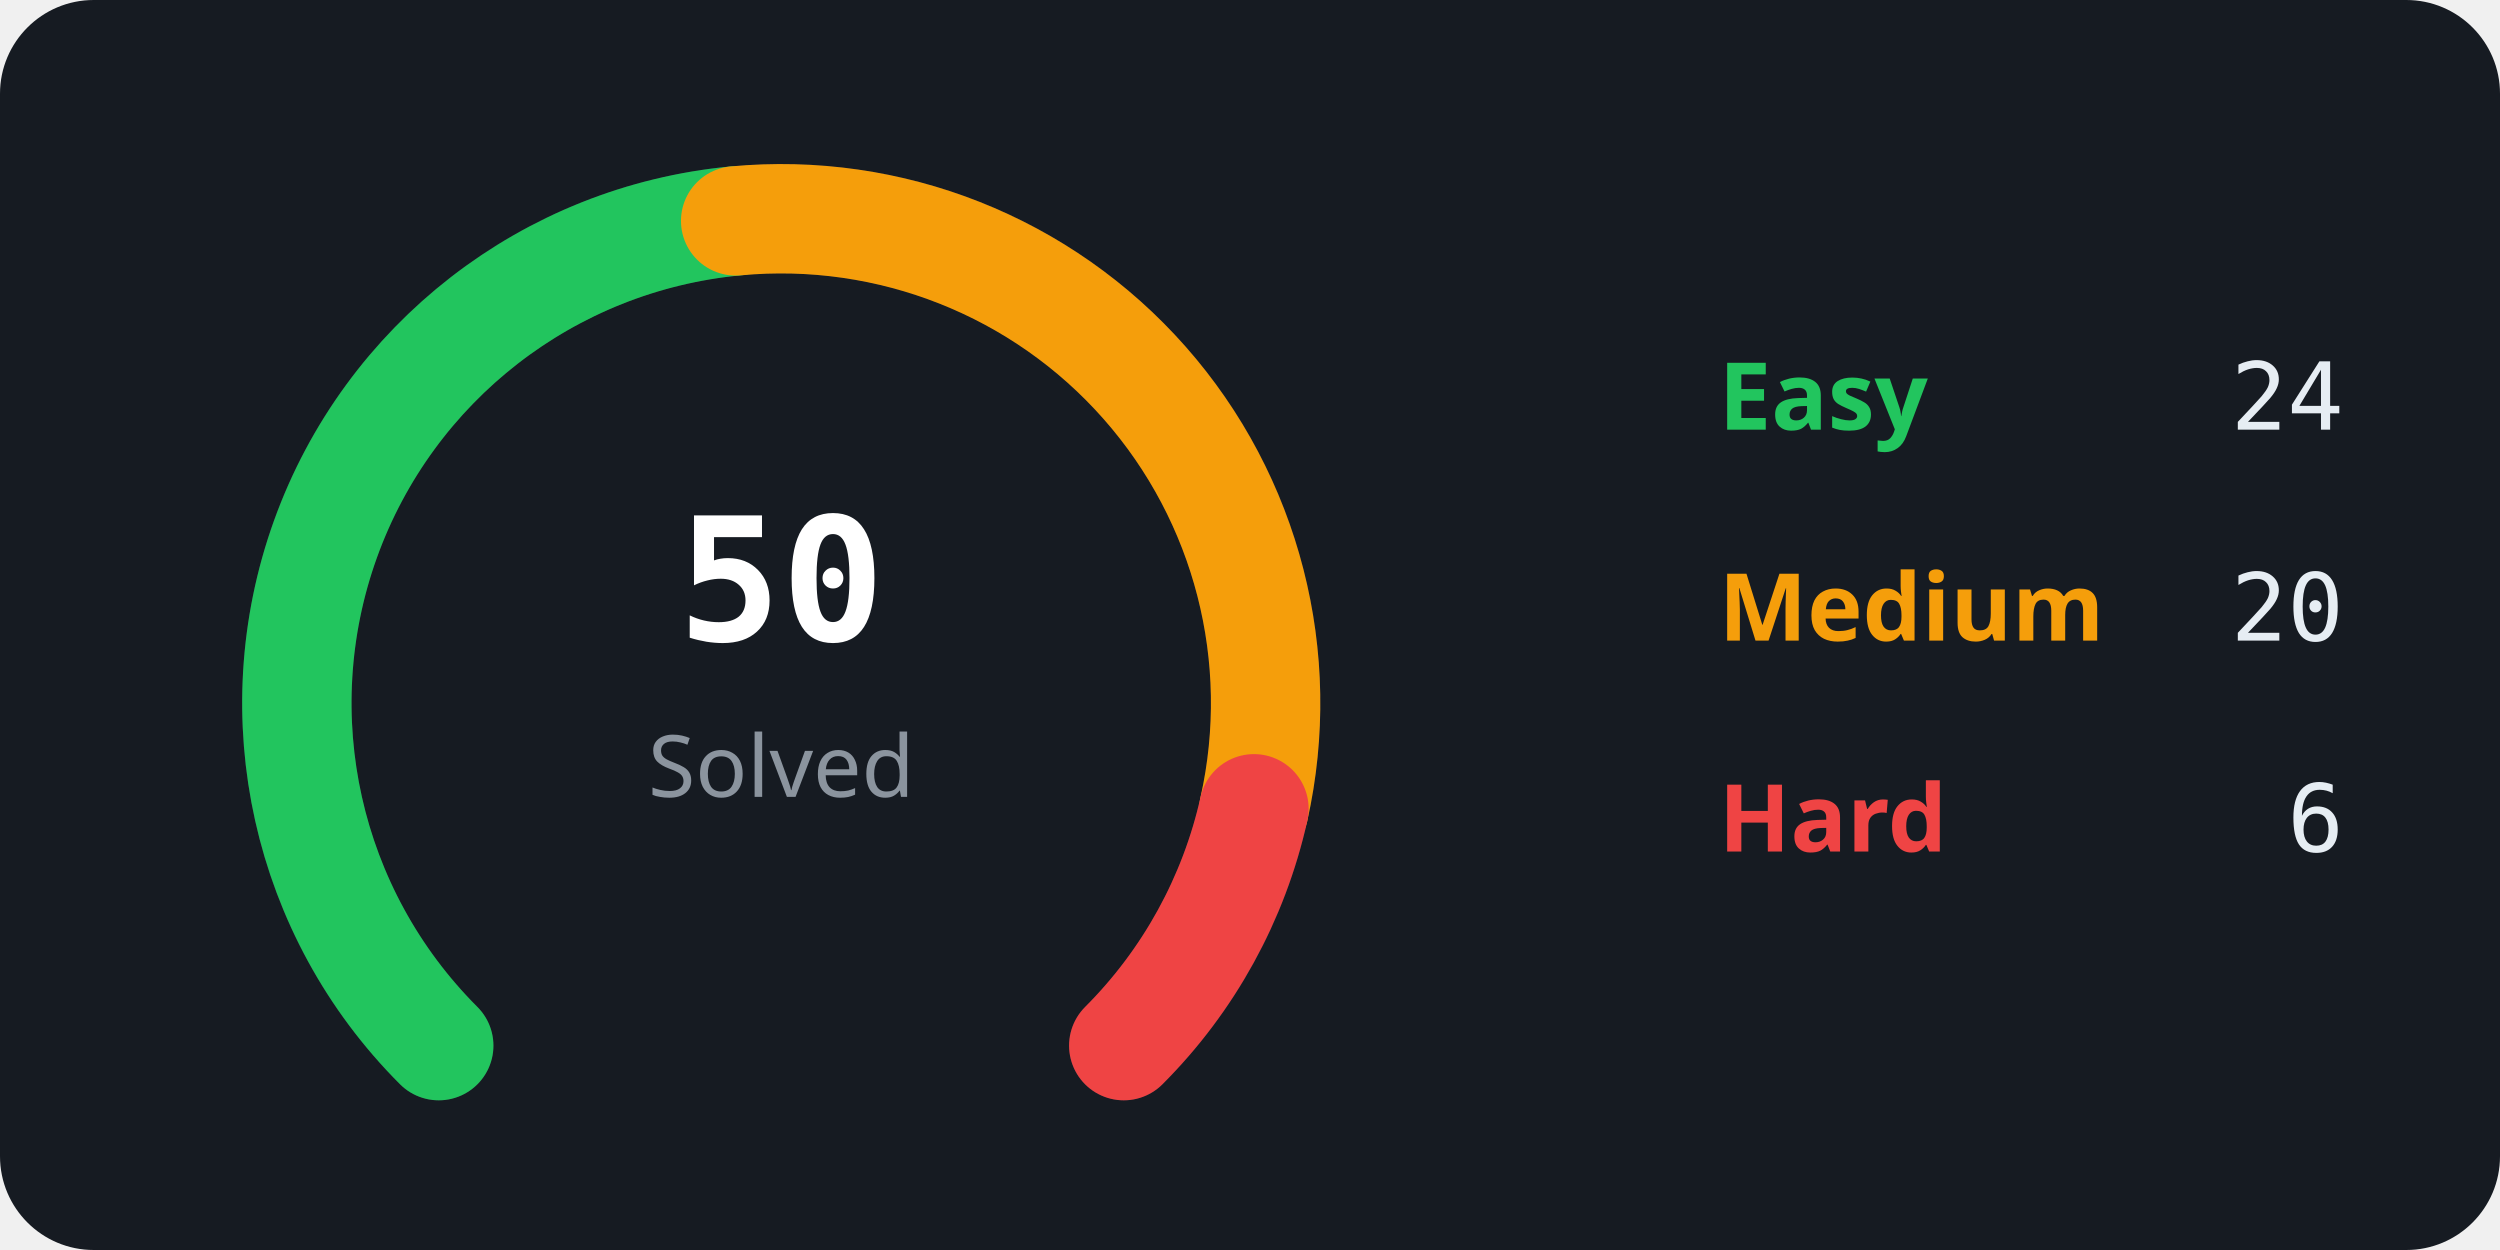
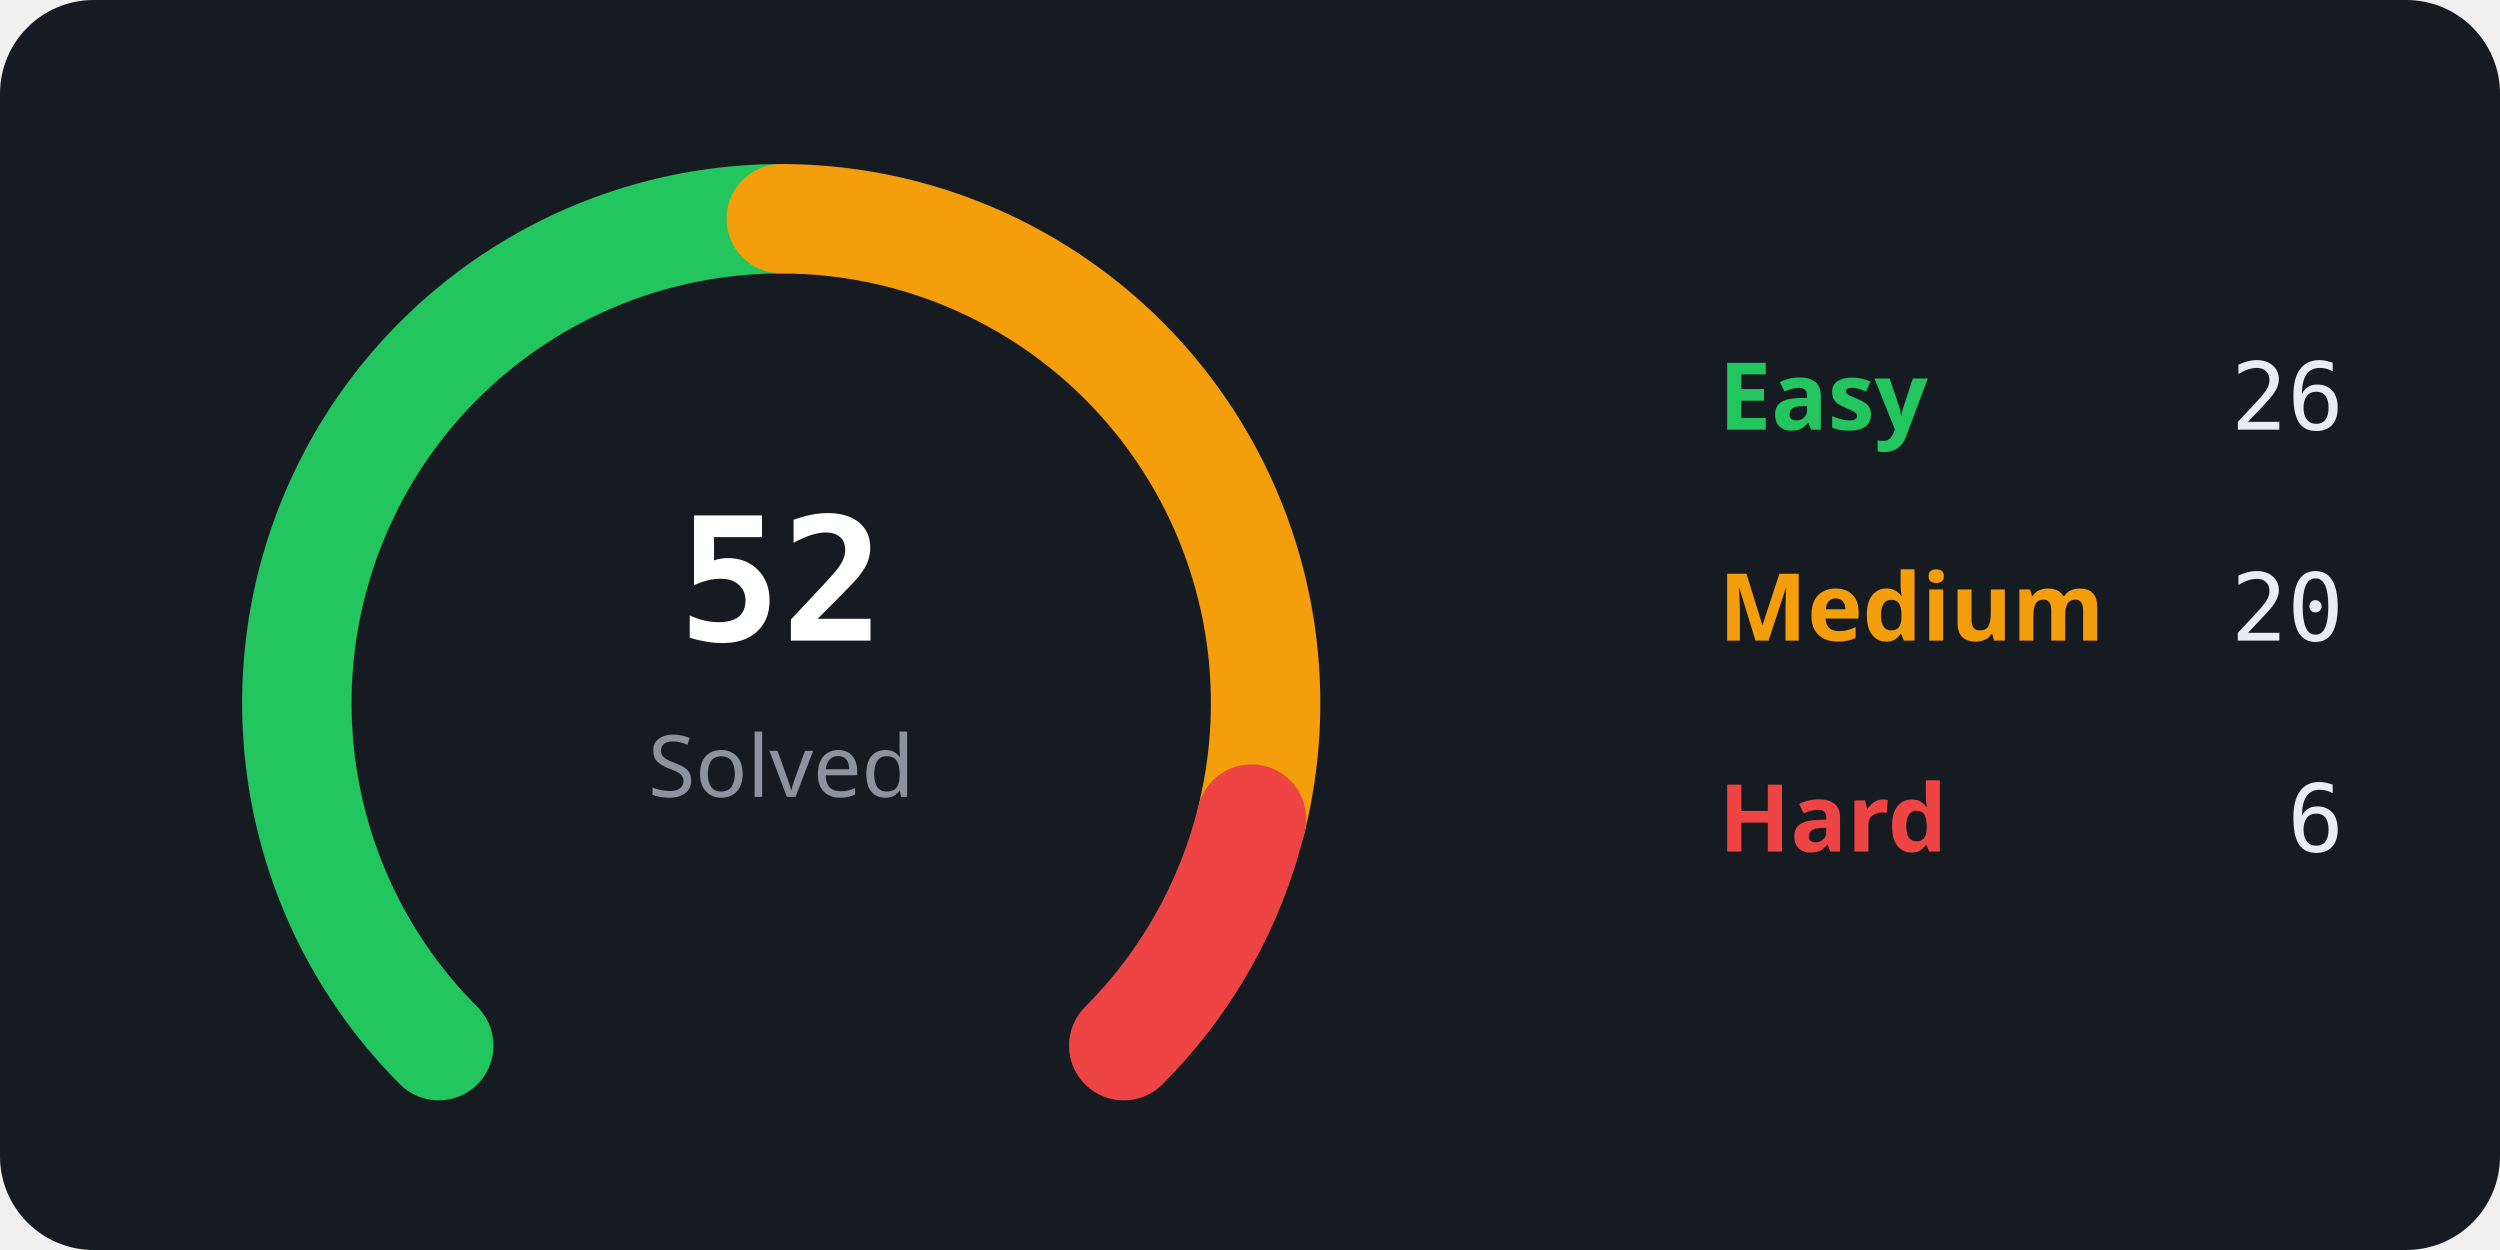
<svg xmlns="http://www.w3.org/2000/svg" width="320" height="160" viewBox="0 0 320 160">
  <rect width="320" height="160" rx="12" fill="#161b22" />
  <path d="M 56.159,133.841 A 62,62 0 1,1 143.841,133.841" stroke="#2d2d3d" stroke-width="14" fill="none" stroke-linecap="round" />
-   <path d="M 56.159,133.841 A 62,62 0 0,1 94.165,28.275" stroke="#22c55e" stroke-width="14" fill="none" stroke-linecap="round" />
-   <path d="M 94.165,28.275 A 62,62 0 0,1 160.507,103.525" stroke="#f59e0b" stroke-width="14" fill="none" stroke-linecap="round" />
-   <path d="M 160.507,103.525 A 62,62 0 0,1 143.841,133.841" stroke="#ef4444" stroke-width="14" fill="none" stroke-linecap="round" />
-   <text x="100" y="82" text-anchor="middle" fill="white" font-size="22" font-weight="bold" font-family="monospace">50</text>
+   <path d="M 56.159,133.841 A 62,62 0 0,1 100.000,28.000" stroke="#22c55e" stroke-width="14" fill="none" stroke-linecap="round" />
+   <path d="M 100.000,28.000 A 62,62 0 0,1 160.198,104.838" stroke="#f59e0b" stroke-width="14" fill="none" stroke-linecap="round" />
+   <path d="M 160.198,104.838 A 62,62 0 0,1 143.841,133.841" stroke="#ef4444" stroke-width="14" fill="none" stroke-linecap="round" />
+   <text x="100" y="82" text-anchor="middle" fill="white" font-size="22" font-weight="bold" font-family="monospace">52</text>
  <text x="100" y="102" text-anchor="middle" fill="#8b949e" font-size="11" font-family="sans-serif">Solved</text>
  <text x="220" y="55" fill="#22c55e" font-size="12" font-weight="bold" font-family="sans-serif">Easy</text>
-   <text x="300" y="55" fill="#e6edf3" font-size="12" font-family="monospace" text-anchor="end">24</text>
+   <text x="300" y="55" fill="#e6edf3" font-size="12" font-family="monospace" text-anchor="end">26</text>
  <text x="220" y="82" fill="#f59e0b" font-size="12" font-weight="bold" font-family="sans-serif">Medium</text>
  <text x="300" y="82" fill="#e6edf3" font-size="12" font-family="monospace" text-anchor="end">20</text>
  <text x="220" y="109" fill="#ef4444" font-size="12" font-weight="bold" font-family="sans-serif">Hard</text>
  <text x="300" y="109" fill="#e6edf3" font-size="12" font-family="monospace" text-anchor="end">6</text>
</svg>
